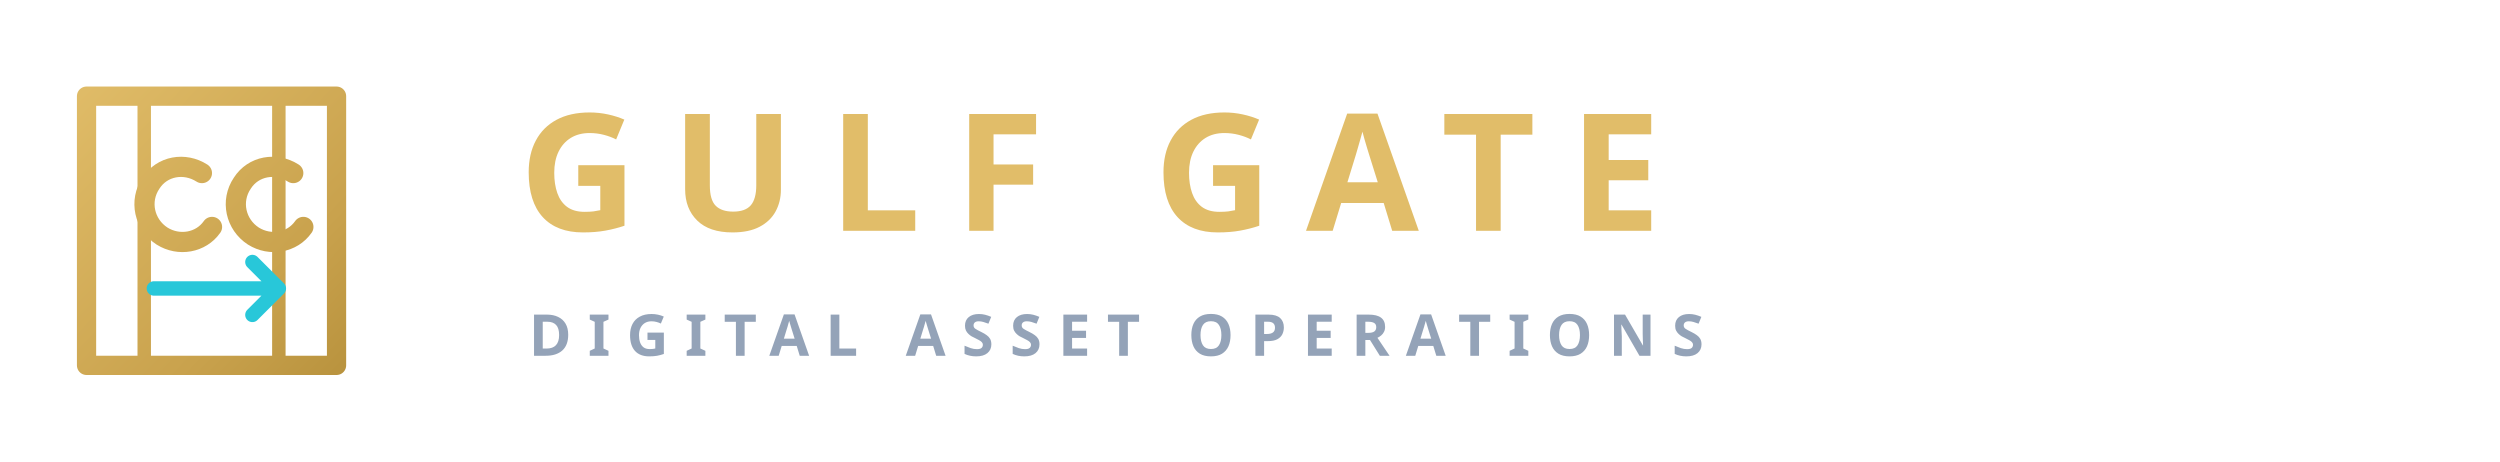
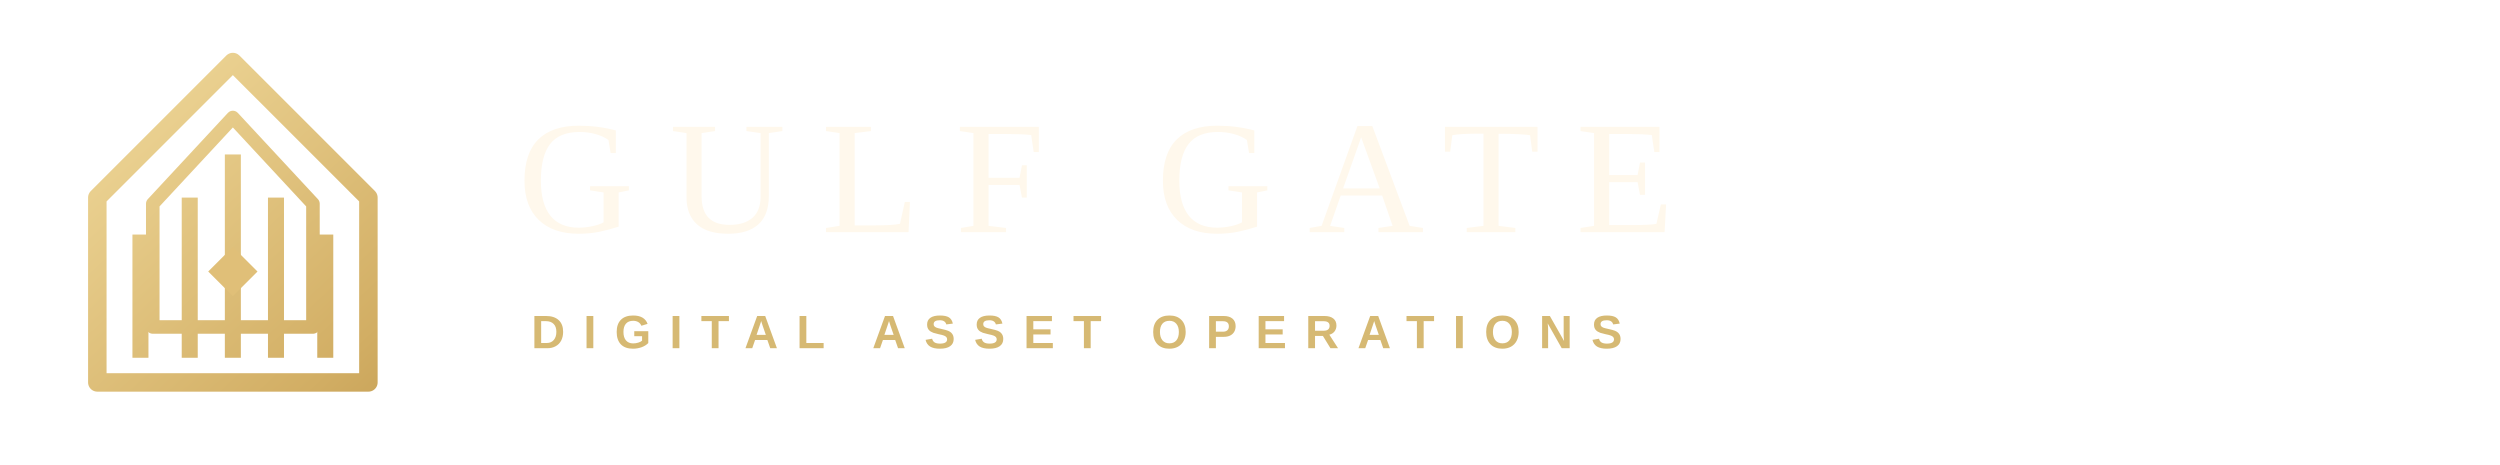
- <svg xmlns="http://www.w3.org/2000/svg" viewBox="0 0 520 96" role="img" aria-label="Gulf Gate dark">
+ <svg xmlns="http://www.w3.org/2000/svg" viewBox="0 0 560 104" role="img" aria-label="Gulf Gate">
  <defs>
-     <linearGradient id="ggGoldD" x1="8" y1="10" x2="86" y2="86" gradientUnits="userSpaceOnUse">
-       <stop offset="0" stop-color="#E1BD69" />
-       <stop offset="0.55" stop-color="#C9A24D" />
-       <stop offset="1" stop-color="#A9842F" />
+     <linearGradient id="gold" x1="8" y1="8" x2="88" y2="94" gradientUnits="userSpaceOnUse">
+       <stop offset="0" stop-color="#F0D99B" />
+       <stop offset="0.52" stop-color="#D2AE64" />
+       <stop offset="1" stop-color="#A67C31" />
    </linearGradient>
  </defs>
-   <g transform="translate(4 8)">
-     <path fill="none" stroke="url(#ggGoldD)" stroke-width="4" stroke-linejoin="round" d="M14 12h52v56H14z" />
-     <path fill="none" stroke="url(#ggGoldD)" stroke-width="2.8" stroke-linecap="round" d="M26 12v56M54 12v56" />
-     <path fill="none" stroke="url(#ggGoldD)" stroke-width="4.2" stroke-linecap="round" stroke-linejoin="round" d="M38 28c-3.6-2.3-8.3-1.5-10.6 2.1-2.5 3.7-1.4 8.6 2.3 11 3.5 2.2 8.1 1.4 10.4-1.9" />
-     <path fill="none" stroke="url(#ggGoldD)" stroke-width="4.2" stroke-linecap="round" stroke-linejoin="round" d="M57 28c-3.6-2.3-8.3-1.5-10.6 2.1-2.5 3.7-1.4 8.6 2.3 11 3.5 2.2 8.1 1.4 10.4-1.9" />
-     <path fill="none" stroke="#28C7D9" stroke-width="3" stroke-linecap="round" stroke-linejoin="round" d="M28 52h26m0 0-5.5-5.5M54 52l-5.5 5.5" />
+   <g transform="translate(8 7) scale(1.38)">
+     <path d="M32 5 54 27v30H10V27L32 5Z" fill="none" stroke="url(#gold)" stroke-width="3" stroke-linejoin="round" />
+     <path d="M32 14 45 28v20H19V28L32 14Z" fill="none" stroke="url(#gold)" stroke-width="2.2" stroke-linejoin="round" />
+     <path d="M17 53V33m8 20V27m7 26V20m7 33V27m8 26V33" fill="none" stroke="url(#gold)" stroke-width="2.6" />
+     <path d="m32 35 4 4-4 4-4-4 4-4Z" fill="#E0BF78" />
  </g>
-   <text x="108" y="48" fill="#E1BD69" font-family="ui-sans-serif, system-ui, sans-serif" font-size="34" font-weight="750" letter-spacing="7">GULF GATE</text>
-   <text x="110" y="74" fill="#94A3B8" font-family="ui-sans-serif, system-ui, sans-serif" font-size="12" font-weight="600" letter-spacing="3.4">DIGITAL ASSET OPERATIONS</text>
+   <text x="116" y="52" fill="#FFF8EC" font-family="Georgia, Times New Roman, serif" font-size="36" font-weight="500" letter-spacing="8">GULF GATE</text>
+   <text x="119" y="78" fill="#D6B973" font-family="Arial, Helvetica, sans-serif" font-size="10.5" font-weight="700" letter-spacing="4.1">DIGITAL ASSET OPERATIONS</text>
</svg>
